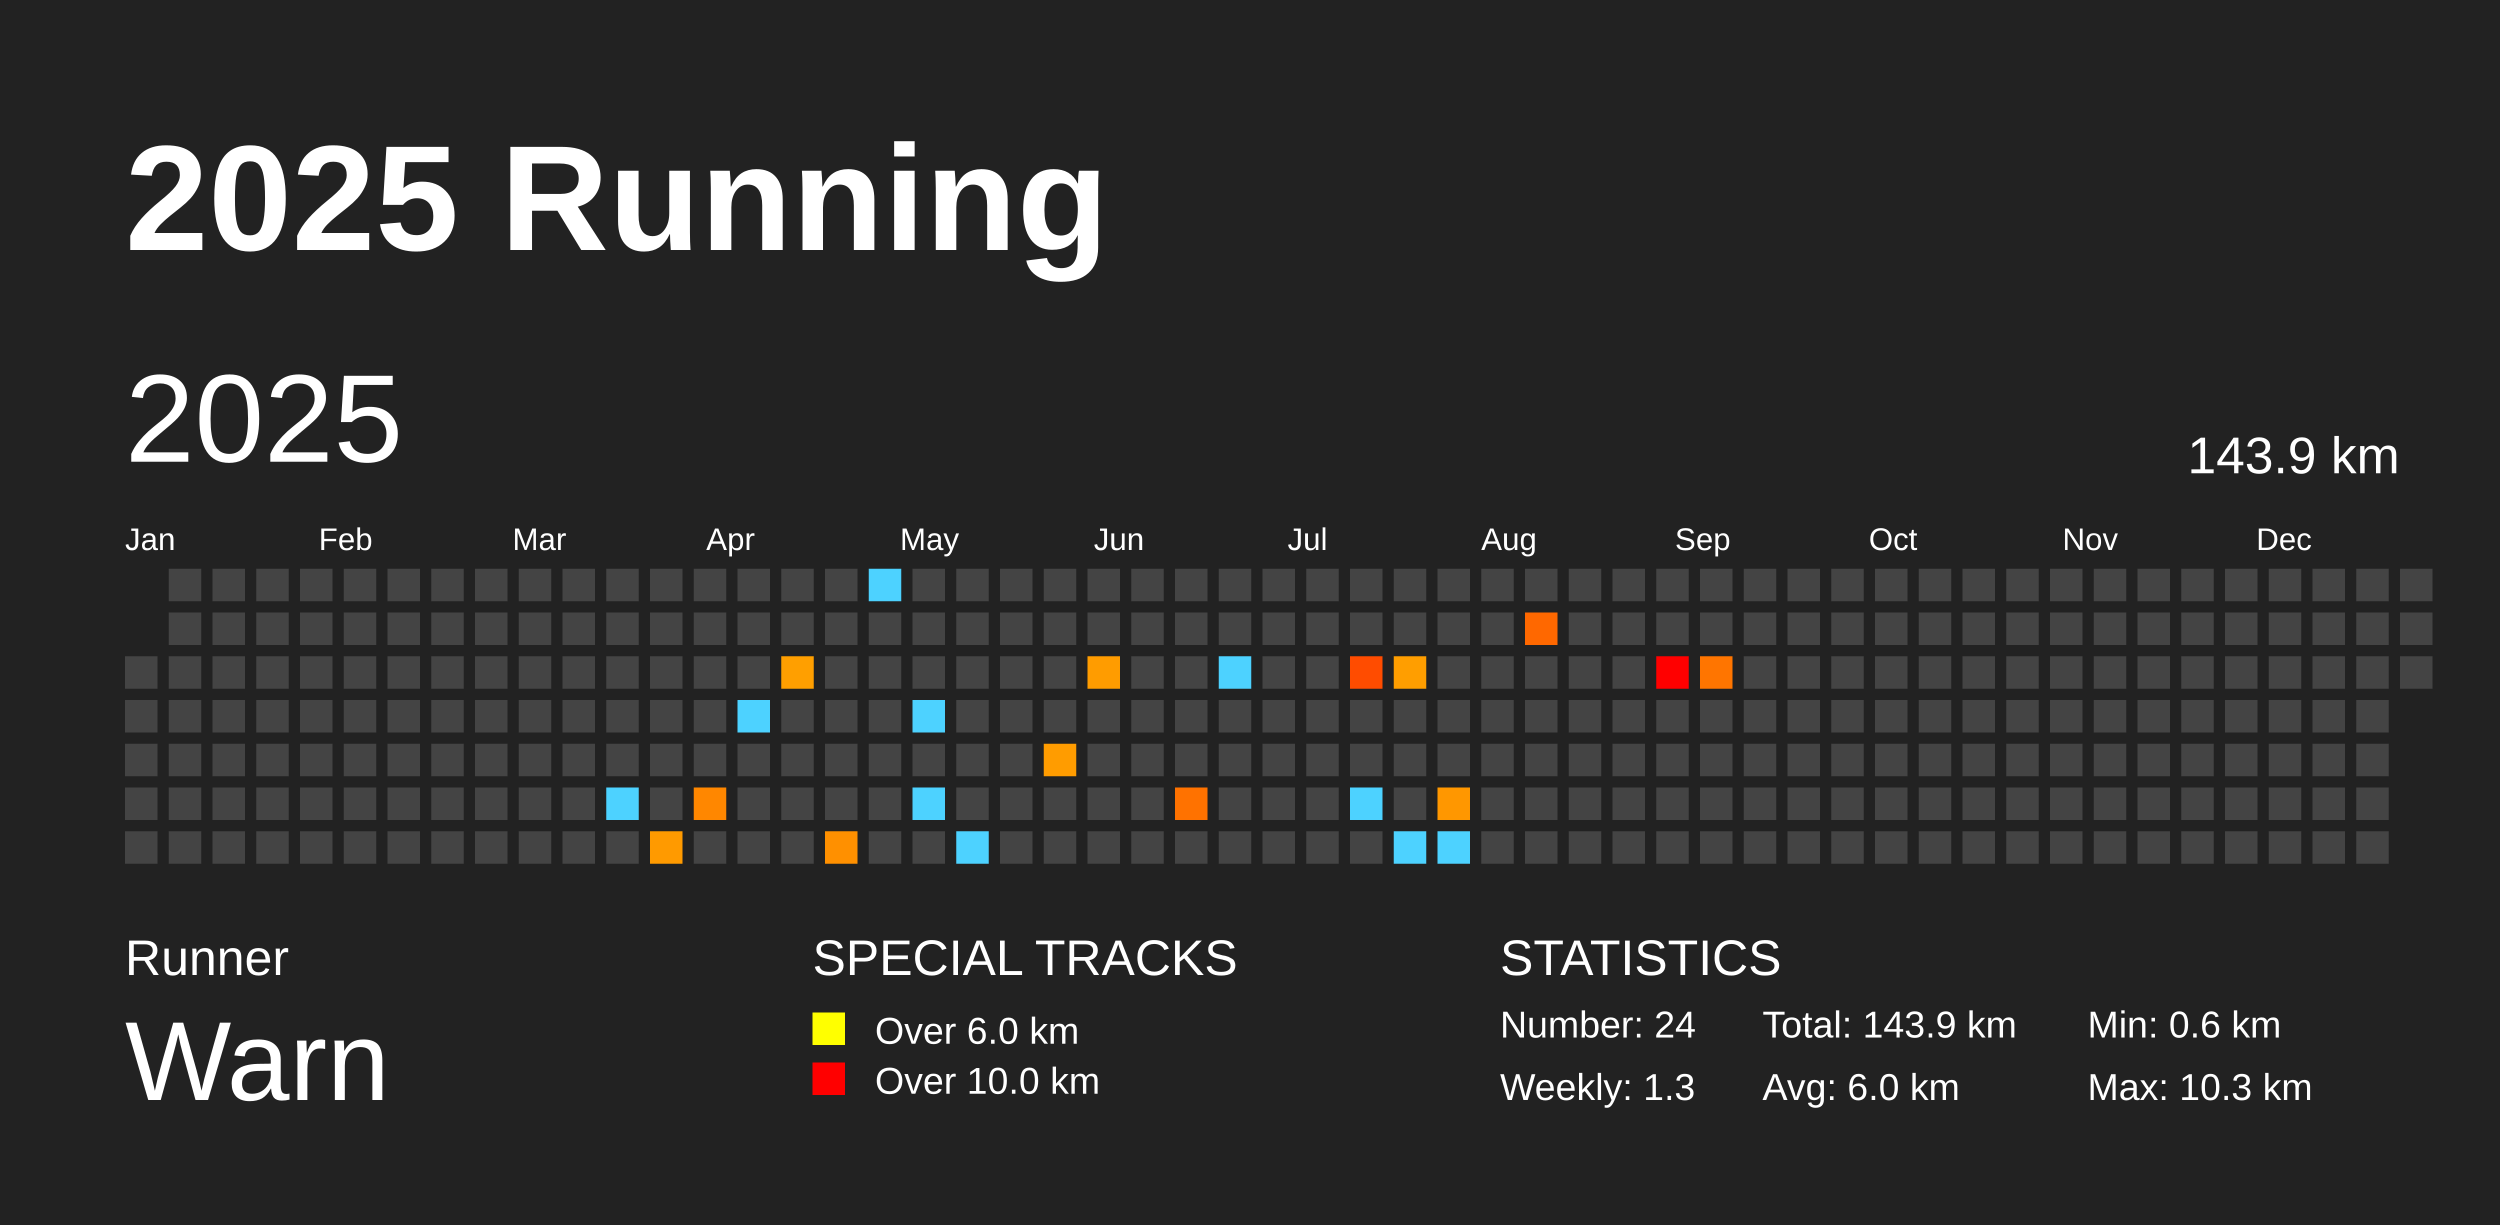
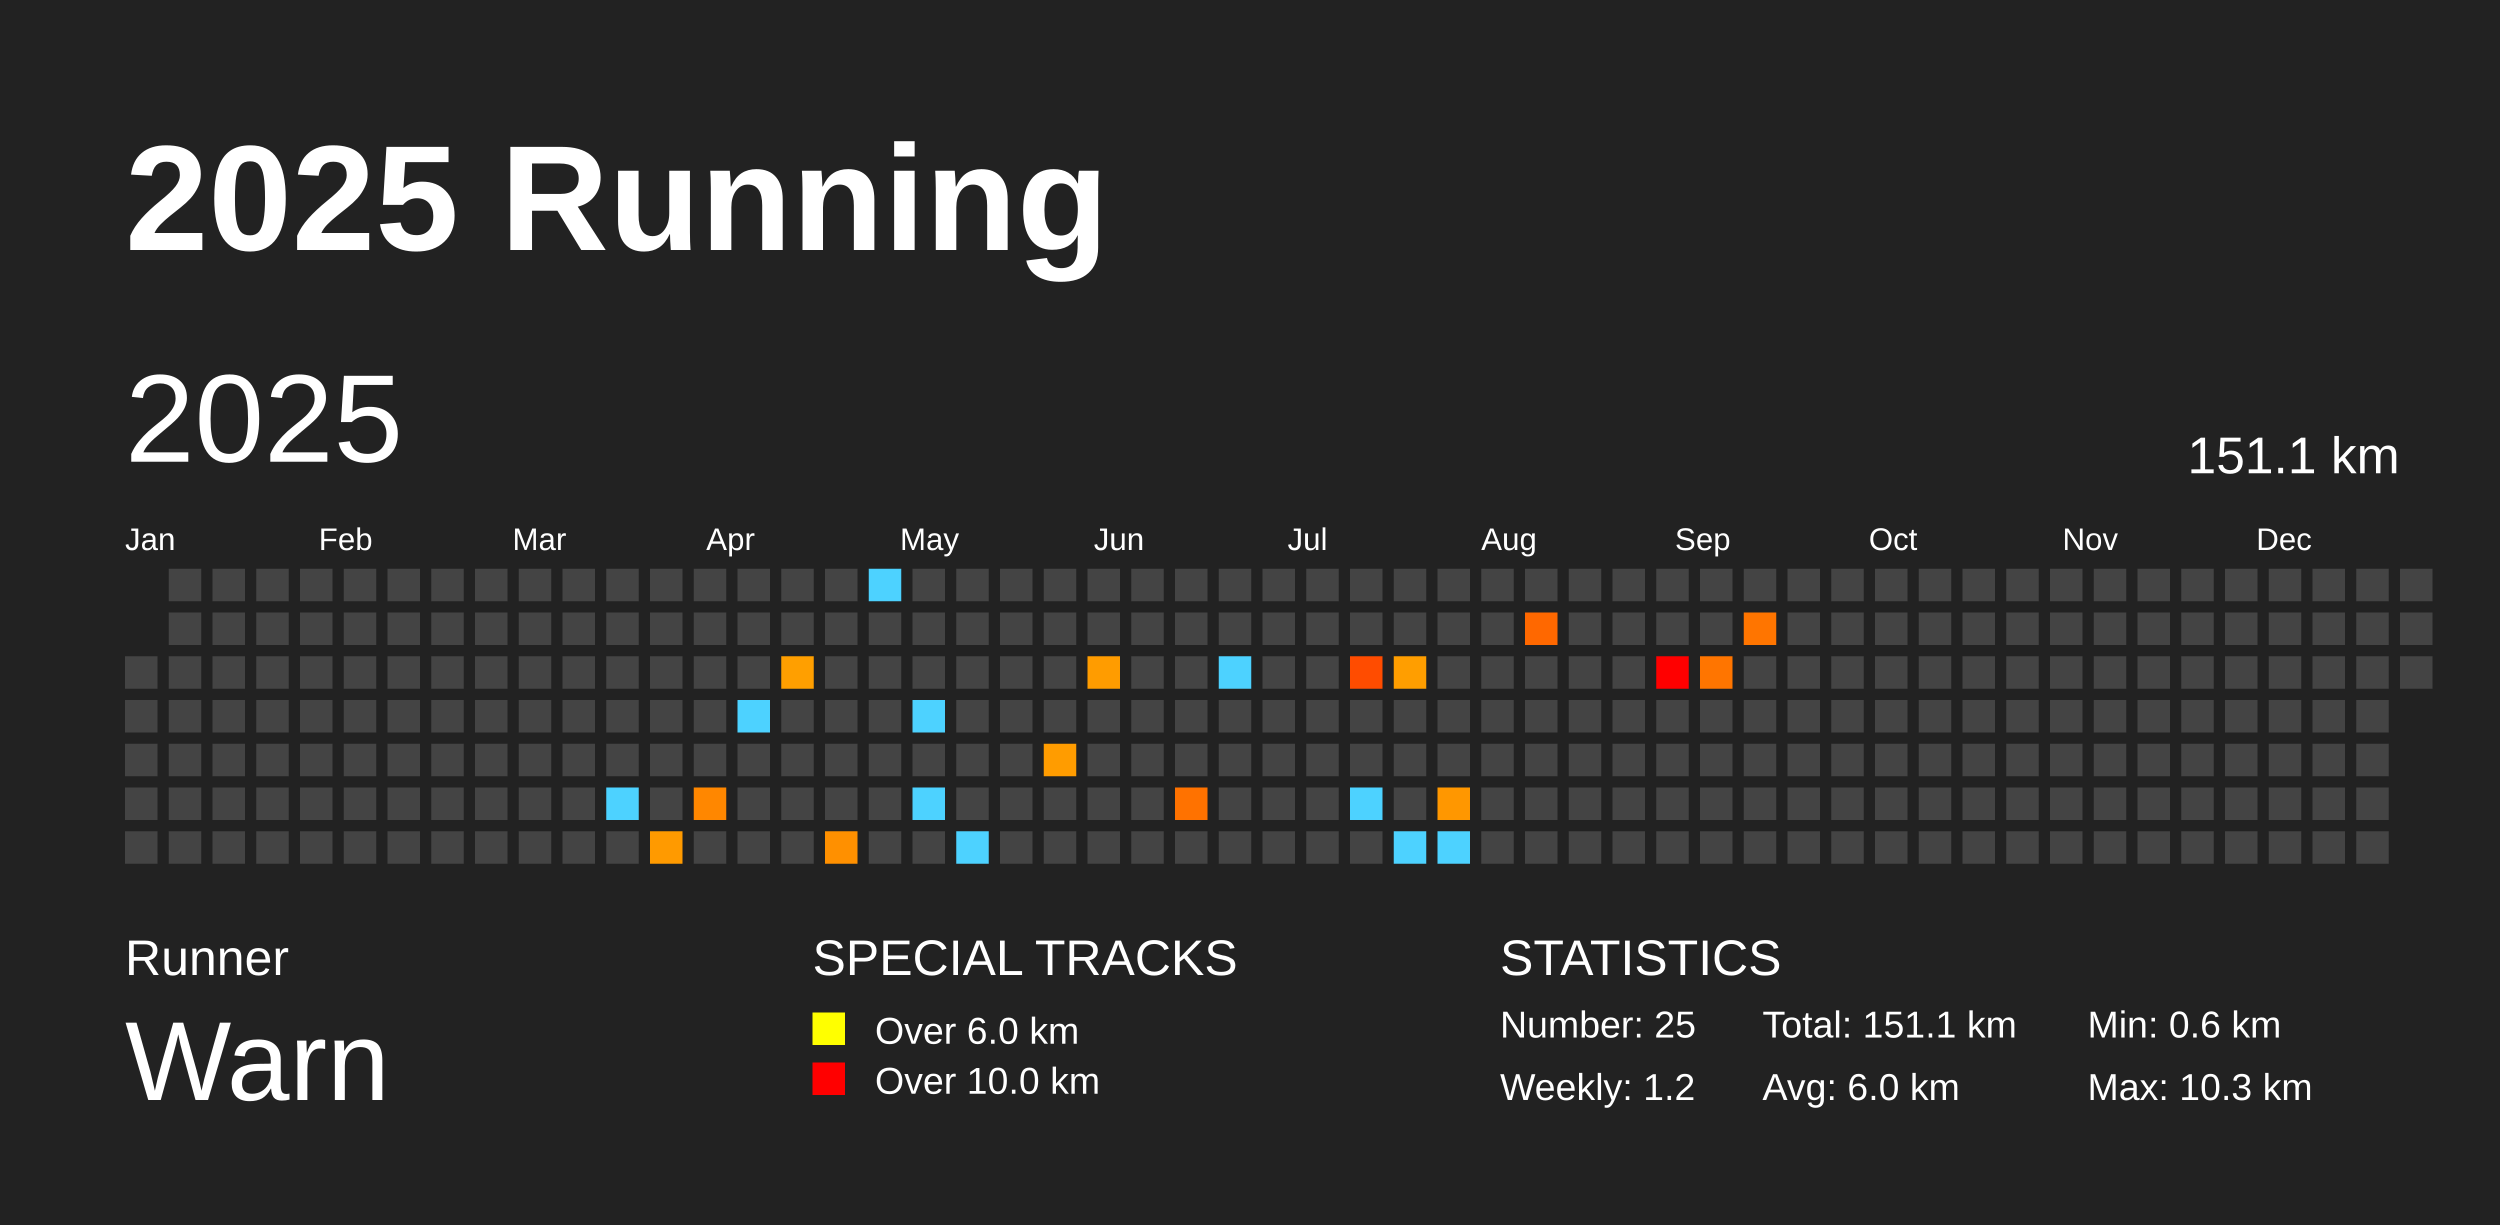
<svg xmlns="http://www.w3.org/2000/svg" baseProfile="full" height="98mm" version="1.1" viewBox="0,0,200,98" width="200mm">
  <defs />
  <rect fill="#222222" height="98" width="200" x="0" y="0" />
  <text fill="#FFFFFF" style="font-size:12px; font-family:Arial; font-weight:bold;" x="10" y="20">2025 Running</text>
  <text fill="#FFFFFF" style="font-size:4px; font-family:Arial" x="10" y="78">Runner</text>
  <text fill="#FFFFFF" style="font-size:9px; font-family:Arial" x="10" y="88">Warn</text>
  <text fill="#FFFFFF" style="font-size:4px; font-family:Arial" x="65" y="78">SPECIAL TRACKS</text>
  <rect fill="yellow" height="2.6" width="2.6" x="65" y="81" />
  <text fill="#FFFFFF" style="font-size:3px; font-family:Arial" x="70" y="83.5">Over 6.0 km</text>
  <rect fill="red" height="2.6" width="2.6" x="65" y="85" />
  <text fill="#FFFFFF" style="font-size:3px; font-family:Arial" x="70" y="87.5">Over 10.0 km</text>
  <text fill="#FFFFFF" style="font-size:4px; font-family:Arial" x="120" y="78">STATISTICS</text>
-   <text fill="#FFFFFF" style="font-size:3px; font-family:Arial" x="120" y="83">Number: 24</text>
-   <text fill="#FFFFFF" style="font-size:3px; font-family:Arial" x="120" y="88">Weekly: 1.3</text>
-   <text fill="#FFFFFF" style="font-size:3px; font-family:Arial" x="141" y="83">Total: 143.9 km</text>
+   <text fill="#FFFFFF" style="font-size:3px; font-family:Arial" x="120" y="83">Number: 25</text>
+   <text fill="#FFFFFF" style="font-size:3px; font-family:Arial" x="120" y="88">Weekly: 1.2</text>
+   <text fill="#FFFFFF" style="font-size:3px; font-family:Arial" x="141" y="83">Total: 151.1 km</text>
  <text fill="#FFFFFF" style="font-size:3px; font-family:Arial" x="141" y="88">Avg: 6.0 km</text>
  <text fill="#FFFFFF" style="font-size:3px; font-family:Arial" x="167" y="83">Min: 0.6 km</text>
  <text fill="#FFFFFF" style="font-size:3px; font-family:Arial" x="167" y="88">Max: 10.3 km</text>
  <text dominant-baseline="hanging" fill="#FFFFFF" style="font-size:10.0px; font-family:Arial;" x="10" y="30">2025</text>
-   <text dominant-baseline="hanging" fill="#FFFFFF" style="font-size:4.125px; font-family:Arial;" x="175" y="35">143.9 km</text>
+   <text dominant-baseline="hanging" fill="#FFFFFF" style="font-size:4.125px; font-family:Arial;" x="175" y="35">151.1 km</text>
  <text fill="#FFFFFF" style="font-size:2.5px; font-family:Arial" x="10.0" y="44">Jan</text>
  <text fill="#FFFFFF" style="font-size:2.5px; font-family:Arial" x="25.5" y="44">Feb</text>
  <text fill="#FFFFFF" style="font-size:2.5px; font-family:Arial" x="41.0" y="44">Mar</text>
  <text fill="#FFFFFF" style="font-size:2.5px; font-family:Arial" x="56.5" y="44">Apr</text>
  <text fill="#FFFFFF" style="font-size:2.5px; font-family:Arial" x="72.0" y="44">May</text>
  <text fill="#FFFFFF" style="font-size:2.5px; font-family:Arial" x="87.5" y="44">Jun</text>
  <text fill="#FFFFFF" style="font-size:2.5px; font-family:Arial" x="103.0" y="44">Jul</text>
  <text fill="#FFFFFF" style="font-size:2.5px; font-family:Arial" x="118.5" y="44">Aug</text>
  <text fill="#FFFFFF" style="font-size:2.5px; font-family:Arial" x="134.0" y="44">Sep</text>
  <text fill="#FFFFFF" style="font-size:2.5px; font-family:Arial" x="149.5" y="44">Oct</text>
  <text fill="#FFFFFF" style="font-size:2.5px; font-family:Arial" x="165.0" y="44">Nov</text>
  <text fill="#FFFFFF" style="font-size:2.5px; font-family:Arial" x="180.5" y="44">Dec</text>
  <rect fill="#444444" height="2.6" width="2.6" x="10.0" y="52.5" />
  <rect fill="#444444" height="2.6" width="2.6" x="10.0" y="56.0" />
  <rect fill="#444444" height="2.6" width="2.6" x="10.0" y="59.5" />
  <rect fill="#444444" height="2.6" width="2.6" x="10.0" y="63.0" />
  <rect fill="#444444" height="2.6" width="2.6" x="10.0" y="66.5" />
  <rect fill="#444444" height="2.6" width="2.6" x="13.5" y="45.5" />
  <rect fill="#444444" height="2.6" width="2.6" x="13.5" y="49.0" />
  <rect fill="#444444" height="2.6" width="2.6" x="13.5" y="52.5" />
  <rect fill="#444444" height="2.6" width="2.6" x="13.5" y="56.0" />
  <rect fill="#444444" height="2.6" width="2.6" x="13.5" y="59.5" />
  <rect fill="#444444" height="2.6" width="2.6" x="13.5" y="63.0" />
  <rect fill="#444444" height="2.6" width="2.6" x="13.5" y="66.5" />
  <rect fill="#444444" height="2.6" width="2.6" x="17.0" y="45.5" />
  <rect fill="#444444" height="2.6" width="2.6" x="17.0" y="49.0" />
  <rect fill="#444444" height="2.6" width="2.6" x="17.0" y="52.5" />
  <rect fill="#444444" height="2.6" width="2.6" x="17.0" y="56.0" />
  <rect fill="#444444" height="2.6" width="2.6" x="17.0" y="59.5" />
  <rect fill="#444444" height="2.6" width="2.6" x="17.0" y="63.0" />
  <rect fill="#444444" height="2.6" width="2.6" x="17.0" y="66.5" />
  <rect fill="#444444" height="2.6" width="2.6" x="20.5" y="45.5" />
  <rect fill="#444444" height="2.6" width="2.6" x="20.5" y="49.0" />
  <rect fill="#444444" height="2.6" width="2.6" x="20.5" y="52.5" />
  <rect fill="#444444" height="2.6" width="2.6" x="20.5" y="56.0" />
  <rect fill="#444444" height="2.6" width="2.6" x="20.5" y="59.5" />
  <rect fill="#444444" height="2.6" width="2.6" x="20.5" y="63.0" />
  <rect fill="#444444" height="2.6" width="2.6" x="20.5" y="66.5" />
  <rect fill="#444444" height="2.6" width="2.6" x="24.0" y="45.5" />
  <rect fill="#444444" height="2.6" width="2.6" x="24.0" y="49.0" />
  <rect fill="#444444" height="2.6" width="2.6" x="24.0" y="52.5" />
  <rect fill="#444444" height="2.6" width="2.6" x="24.0" y="56.0" />
  <rect fill="#444444" height="2.6" width="2.6" x="24.0" y="59.5" />
  <rect fill="#444444" height="2.6" width="2.6" x="24.0" y="63.0" />
  <rect fill="#444444" height="2.6" width="2.6" x="24.0" y="66.5" />
  <rect fill="#444444" height="2.6" width="2.6" x="27.5" y="45.5" />
  <rect fill="#444444" height="2.6" width="2.6" x="27.5" y="49.0" />
  <rect fill="#444444" height="2.6" width="2.6" x="27.5" y="52.5" />
  <rect fill="#444444" height="2.6" width="2.6" x="27.5" y="56.0" />
  <rect fill="#444444" height="2.6" width="2.6" x="27.5" y="59.5" />
  <rect fill="#444444" height="2.6" width="2.6" x="27.5" y="63.0" />
  <rect fill="#444444" height="2.6" width="2.6" x="27.5" y="66.5" />
  <rect fill="#444444" height="2.6" width="2.6" x="31.0" y="45.5" />
  <rect fill="#444444" height="2.6" width="2.6" x="31.0" y="49.0" />
  <rect fill="#444444" height="2.6" width="2.6" x="31.0" y="52.5" />
  <rect fill="#444444" height="2.6" width="2.6" x="31.0" y="56.0" />
  <rect fill="#444444" height="2.6" width="2.6" x="31.0" y="59.5" />
  <rect fill="#444444" height="2.6" width="2.6" x="31.0" y="63.0" />
  <rect fill="#444444" height="2.6" width="2.6" x="31.0" y="66.5" />
  <rect fill="#444444" height="2.6" width="2.6" x="34.5" y="45.5" />
  <rect fill="#444444" height="2.6" width="2.6" x="34.5" y="49.0" />
  <rect fill="#444444" height="2.6" width="2.6" x="34.5" y="52.5" />
  <rect fill="#444444" height="2.6" width="2.6" x="34.5" y="56.0" />
  <rect fill="#444444" height="2.6" width="2.6" x="34.5" y="59.5" />
  <rect fill="#444444" height="2.6" width="2.6" x="34.5" y="63.0" />
  <rect fill="#444444" height="2.6" width="2.6" x="34.5" y="66.5" />
  <rect fill="#444444" height="2.6" width="2.6" x="38.0" y="45.5" />
  <rect fill="#444444" height="2.6" width="2.6" x="38.0" y="49.0" />
  <rect fill="#444444" height="2.6" width="2.6" x="38.0" y="52.5" />
  <rect fill="#444444" height="2.6" width="2.6" x="38.0" y="56.0" />
  <rect fill="#444444" height="2.6" width="2.6" x="38.0" y="59.5" />
  <rect fill="#444444" height="2.6" width="2.6" x="38.0" y="63.0" />
  <rect fill="#444444" height="2.6" width="2.6" x="38.0" y="66.5" />
  <rect fill="#444444" height="2.6" width="2.6" x="41.5" y="45.5" />
  <rect fill="#444444" height="2.6" width="2.6" x="41.5" y="49.0" />
  <rect fill="#444444" height="2.6" width="2.6" x="41.5" y="52.5" />
  <rect fill="#444444" height="2.6" width="2.6" x="41.5" y="56.0" />
  <rect fill="#444444" height="2.6" width="2.6" x="41.5" y="59.5" />
  <rect fill="#444444" height="2.6" width="2.6" x="41.5" y="63.0" />
  <rect fill="#444444" height="2.6" width="2.6" x="41.5" y="66.5" />
  <rect fill="#444444" height="2.6" width="2.6" x="45.0" y="45.5" />
  <rect fill="#444444" height="2.6" width="2.6" x="45.0" y="49.0" />
  <rect fill="#444444" height="2.6" width="2.6" x="45.0" y="52.5" />
  <rect fill="#444444" height="2.6" width="2.6" x="45.0" y="56.0" />
  <rect fill="#444444" height="2.6" width="2.6" x="45.0" y="59.5" />
  <rect fill="#444444" height="2.6" width="2.6" x="45.0" y="63.0" />
  <rect fill="#444444" height="2.6" width="2.6" x="45.0" y="66.5" />
  <rect fill="#444444" height="2.6" width="2.6" x="48.5" y="45.5" />
  <rect fill="#444444" height="2.6" width="2.6" x="48.5" y="49.0" />
  <rect fill="#444444" height="2.6" width="2.6" x="48.5" y="52.5" />
  <rect fill="#444444" height="2.6" width="2.6" x="48.5" y="56.0" />
  <rect fill="#444444" height="2.6" width="2.6" x="48.5" y="59.5" />
  <rect fill="#4dd2ff" height="2.6" width="2.6" x="48.5" y="63.0" />
  <rect fill="#444444" height="2.6" width="2.6" x="48.5" y="66.5" />
  <rect fill="#444444" height="2.6" width="2.6" x="52.0" y="45.5" />
  <rect fill="#444444" height="2.6" width="2.6" x="52.0" y="49.0" />
  <rect fill="#444444" height="2.6" width="2.6" x="52.0" y="52.5" />
  <rect fill="#444444" height="2.6" width="2.6" x="52.0" y="56.0" />
  <rect fill="#444444" height="2.6" width="2.6" x="52.0" y="59.5" />
  <rect fill="#444444" height="2.6" width="2.6" x="52.0" y="63.0" />
  <rect fill="#ff9a00" height="2.6" width="2.6" x="52.0" y="66.5" />
  <rect fill="#444444" height="2.6" width="2.6" x="55.5" y="45.5" />
  <rect fill="#444444" height="2.6" width="2.6" x="55.5" y="49.0" />
  <rect fill="#444444" height="2.6" width="2.6" x="55.5" y="52.5" />
  <rect fill="#444444" height="2.6" width="2.6" x="55.5" y="56.0" />
  <rect fill="#444444" height="2.6" width="2.6" x="55.5" y="59.5" />
  <rect fill="#ff8700" height="2.6" width="2.6" x="55.5" y="63.0" />
  <rect fill="#444444" height="2.6" width="2.6" x="55.5" y="66.5" />
  <rect fill="#444444" height="2.6" width="2.6" x="59.0" y="45.5" />
  <rect fill="#444444" height="2.6" width="2.6" x="59.0" y="49.0" />
  <rect fill="#444444" height="2.6" width="2.6" x="59.0" y="52.5" />
  <rect fill="#4dd2ff" height="2.6" width="2.6" x="59.0" y="56.0" />
  <rect fill="#444444" height="2.6" width="2.6" x="59.0" y="59.5" />
  <rect fill="#444444" height="2.6" width="2.6" x="59.0" y="63.0" />
  <rect fill="#444444" height="2.6" width="2.6" x="59.0" y="66.5" />
  <rect fill="#444444" height="2.6" width="2.6" x="62.5" y="45.5" />
  <rect fill="#444444" height="2.6" width="2.6" x="62.5" y="49.0" />
  <rect fill="#ff9f00" height="2.6" width="2.6" x="62.5" y="52.5" />
  <rect fill="#444444" height="2.6" width="2.6" x="62.5" y="56.0" />
  <rect fill="#444444" height="2.6" width="2.6" x="62.5" y="59.5" />
  <rect fill="#444444" height="2.6" width="2.6" x="62.5" y="63.0" />
  <rect fill="#444444" height="2.6" width="2.6" x="62.5" y="66.5" />
  <rect fill="#444444" height="2.6" width="2.6" x="66.0" y="45.5" />
  <rect fill="#444444" height="2.6" width="2.6" x="66.0" y="49.0" />
  <rect fill="#444444" height="2.6" width="2.6" x="66.0" y="52.5" />
  <rect fill="#444444" height="2.6" width="2.6" x="66.0" y="56.0" />
  <rect fill="#444444" height="2.6" width="2.6" x="66.0" y="59.5" />
  <rect fill="#444444" height="2.6" width="2.6" x="66.0" y="63.0" />
  <rect fill="#ff9000" height="2.6" width="2.6" x="66.0" y="66.5" />
  <rect fill="#4dd2ff" height="2.6" width="2.6" x="69.5" y="45.5" />
  <rect fill="#444444" height="2.6" width="2.6" x="69.5" y="49.0" />
  <rect fill="#444444" height="2.6" width="2.6" x="69.5" y="52.5" />
  <rect fill="#444444" height="2.6" width="2.6" x="69.5" y="56.0" />
  <rect fill="#444444" height="2.6" width="2.6" x="69.5" y="59.5" />
  <rect fill="#444444" height="2.6" width="2.6" x="69.5" y="63.0" />
  <rect fill="#444444" height="2.6" width="2.6" x="69.5" y="66.5" />
  <rect fill="#444444" height="2.6" width="2.6" x="73.0" y="45.5" />
  <rect fill="#444444" height="2.6" width="2.6" x="73.0" y="49.0" />
  <rect fill="#444444" height="2.6" width="2.6" x="73.0" y="52.5" />
  <rect fill="#4dd2ff" height="2.6" width="2.6" x="73.0" y="56.0" />
  <rect fill="#444444" height="2.6" width="2.6" x="73.0" y="59.5" />
  <rect fill="#4dd2ff" height="2.6" width="2.6" x="73.0" y="63.0" />
  <rect fill="#444444" height="2.6" width="2.6" x="73.0" y="66.5" />
  <rect fill="#444444" height="2.6" width="2.6" x="76.5" y="45.5" />
  <rect fill="#444444" height="2.6" width="2.6" x="76.5" y="49.0" />
  <rect fill="#444444" height="2.6" width="2.6" x="76.5" y="52.5" />
  <rect fill="#444444" height="2.6" width="2.6" x="76.5" y="56.0" />
  <rect fill="#444444" height="2.6" width="2.6" x="76.5" y="59.5" />
  <rect fill="#444444" height="2.6" width="2.6" x="76.5" y="63.0" />
  <rect fill="#4dd2ff" height="2.6" width="2.6" x="76.5" y="66.5" />
  <rect fill="#444444" height="2.6" width="2.6" x="80.0" y="45.5" />
  <rect fill="#444444" height="2.6" width="2.6" x="80.0" y="49.0" />
  <rect fill="#444444" height="2.6" width="2.6" x="80.0" y="52.5" />
  <rect fill="#444444" height="2.6" width="2.6" x="80.0" y="56.0" />
  <rect fill="#444444" height="2.6" width="2.6" x="80.0" y="59.5" />
  <rect fill="#444444" height="2.6" width="2.6" x="80.0" y="63.0" />
  <rect fill="#444444" height="2.6" width="2.6" x="80.0" y="66.5" />
  <rect fill="#444444" height="2.6" width="2.6" x="83.5" y="45.5" />
  <rect fill="#444444" height="2.6" width="2.6" x="83.5" y="49.0" />
  <rect fill="#444444" height="2.6" width="2.6" x="83.5" y="52.5" />
  <rect fill="#444444" height="2.6" width="2.6" x="83.5" y="56.0" />
  <rect fill="#ff9c00" height="2.6" width="2.6" x="83.5" y="59.5" />
  <rect fill="#444444" height="2.6" width="2.6" x="83.5" y="63.0" />
  <rect fill="#444444" height="2.6" width="2.6" x="83.5" y="66.5" />
  <rect fill="#444444" height="2.6" width="2.6" x="87.0" y="45.5" />
  <rect fill="#444444" height="2.6" width="2.6" x="87.0" y="49.0" />
  <rect fill="#ff9c00" height="2.6" width="2.6" x="87.0" y="52.5" />
  <rect fill="#444444" height="2.6" width="2.6" x="87.0" y="56.0" />
  <rect fill="#444444" height="2.6" width="2.6" x="87.0" y="59.5" />
  <rect fill="#444444" height="2.6" width="2.6" x="87.0" y="63.0" />
  <rect fill="#444444" height="2.6" width="2.6" x="87.0" y="66.5" />
  <rect fill="#444444" height="2.6" width="2.6" x="90.5" y="45.5" />
  <rect fill="#444444" height="2.6" width="2.6" x="90.5" y="49.0" />
  <rect fill="#444444" height="2.6" width="2.6" x="90.5" y="52.5" />
  <rect fill="#444444" height="2.6" width="2.6" x="90.5" y="56.0" />
  <rect fill="#444444" height="2.6" width="2.6" x="90.5" y="59.5" />
  <rect fill="#444444" height="2.6" width="2.6" x="90.5" y="63.0" />
  <rect fill="#444444" height="2.6" width="2.6" x="90.5" y="66.5" />
  <rect fill="#444444" height="2.6" width="2.6" x="94.0" y="45.5" />
  <rect fill="#444444" height="2.6" width="2.6" x="94.0" y="49.0" />
  <rect fill="#444444" height="2.6" width="2.6" x="94.0" y="52.5" />
  <rect fill="#444444" height="2.6" width="2.6" x="94.0" y="56.0" />
  <rect fill="#444444" height="2.6" width="2.6" x="94.0" y="59.5" />
  <rect fill="#ff7200" height="2.6" width="2.6" x="94.0" y="63.0" />
  <rect fill="#444444" height="2.6" width="2.6" x="94.0" y="66.5" />
  <rect fill="#444444" height="2.6" width="2.6" x="97.5" y="45.5" />
  <rect fill="#444444" height="2.6" width="2.6" x="97.5" y="49.0" />
  <rect fill="#4dd2ff" height="2.6" width="2.6" x="97.5" y="52.5" />
  <rect fill="#444444" height="2.6" width="2.6" x="97.5" y="56.0" />
  <rect fill="#444444" height="2.6" width="2.6" x="97.5" y="59.5" />
  <rect fill="#444444" height="2.6" width="2.6" x="97.5" y="63.0" />
  <rect fill="#444444" height="2.6" width="2.6" x="97.5" y="66.5" />
  <rect fill="#444444" height="2.6" width="2.6" x="101.0" y="45.5" />
  <rect fill="#444444" height="2.6" width="2.6" x="101.0" y="49.0" />
  <rect fill="#444444" height="2.6" width="2.6" x="101.0" y="52.5" />
  <rect fill="#444444" height="2.6" width="2.6" x="101.0" y="56.0" />
  <rect fill="#444444" height="2.6" width="2.6" x="101.0" y="59.5" />
  <rect fill="#444444" height="2.6" width="2.6" x="101.0" y="63.0" />
  <rect fill="#444444" height="2.6" width="2.6" x="101.0" y="66.5" />
  <rect fill="#444444" height="2.6" width="2.6" x="104.5" y="45.5" />
  <rect fill="#444444" height="2.6" width="2.6" x="104.5" y="49.0" />
  <rect fill="#444444" height="2.6" width="2.6" x="104.5" y="52.5" />
  <rect fill="#444444" height="2.6" width="2.6" x="104.5" y="56.0" />
  <rect fill="#444444" height="2.6" width="2.6" x="104.5" y="59.5" />
  <rect fill="#444444" height="2.6" width="2.6" x="104.5" y="63.0" />
  <rect fill="#444444" height="2.6" width="2.6" x="104.5" y="66.5" />
  <rect fill="#444444" height="2.6" width="2.6" x="108.0" y="45.5" />
  <rect fill="#444444" height="2.6" width="2.6" x="108.0" y="49.0" />
  <rect fill="#ff4c00" height="2.6" width="2.6" x="108.0" y="52.5" />
  <rect fill="#444444" height="2.6" width="2.6" x="108.0" y="56.0" />
  <rect fill="#444444" height="2.6" width="2.6" x="108.0" y="59.5" />
  <rect fill="#4dd2ff" height="2.6" width="2.6" x="108.0" y="63.0" />
  <rect fill="#444444" height="2.6" width="2.6" x="108.0" y="66.5" />
  <rect fill="#444444" height="2.6" width="2.6" x="111.5" y="45.5" />
  <rect fill="#444444" height="2.6" width="2.6" x="111.5" y="49.0" />
  <rect fill="#ff9e00" height="2.6" width="2.6" x="111.5" y="52.5" />
  <rect fill="#444444" height="2.6" width="2.6" x="111.5" y="56.0" />
  <rect fill="#444444" height="2.6" width="2.6" x="111.5" y="59.5" />
  <rect fill="#444444" height="2.6" width="2.6" x="111.5" y="63.0" />
  <rect fill="#4dd2ff" height="2.6" width="2.6" x="111.5" y="66.5" />
  <rect fill="#444444" height="2.6" width="2.6" x="115.0" y="45.5" />
  <rect fill="#444444" height="2.6" width="2.6" x="115.0" y="49.0" />
  <rect fill="#444444" height="2.6" width="2.6" x="115.0" y="52.5" />
  <rect fill="#444444" height="2.6" width="2.6" x="115.0" y="56.0" />
  <rect fill="#444444" height="2.6" width="2.6" x="115.0" y="59.5" />
  <rect fill="#ff9700" height="2.6" width="2.6" x="115.0" y="63.0" />
  <rect fill="#4dd2ff" height="2.6" width="2.6" x="115.0" y="66.5" />
  <rect fill="#444444" height="2.6" width="2.6" x="118.5" y="45.5" />
  <rect fill="#444444" height="2.6" width="2.6" x="118.5" y="49.0" />
  <rect fill="#444444" height="2.6" width="2.6" x="118.5" y="52.5" />
  <rect fill="#444444" height="2.6" width="2.6" x="118.5" y="56.0" />
  <rect fill="#444444" height="2.6" width="2.6" x="118.5" y="59.5" />
  <rect fill="#444444" height="2.6" width="2.6" x="118.5" y="63.0" />
  <rect fill="#444444" height="2.6" width="2.6" x="118.5" y="66.5" />
  <rect fill="#444444" height="2.6" width="2.6" x="122.0" y="45.5" />
  <rect fill="#ff6800" height="2.6" width="2.6" x="122.0" y="49.0" />
  <rect fill="#444444" height="2.6" width="2.6" x="122.0" y="52.5" />
  <rect fill="#444444" height="2.6" width="2.6" x="122.0" y="56.0" />
  <rect fill="#444444" height="2.6" width="2.6" x="122.0" y="59.5" />
  <rect fill="#444444" height="2.6" width="2.6" x="122.0" y="63.0" />
  <rect fill="#444444" height="2.6" width="2.6" x="122.0" y="66.5" />
  <rect fill="#444444" height="2.6" width="2.6" x="125.5" y="45.5" />
  <rect fill="#444444" height="2.6" width="2.6" x="125.5" y="49.0" />
  <rect fill="#444444" height="2.6" width="2.6" x="125.5" y="52.5" />
  <rect fill="#444444" height="2.6" width="2.6" x="125.5" y="56.0" />
  <rect fill="#444444" height="2.6" width="2.6" x="125.5" y="59.5" />
  <rect fill="#444444" height="2.6" width="2.6" x="125.5" y="63.0" />
  <rect fill="#444444" height="2.6" width="2.6" x="125.5" y="66.5" />
  <rect fill="#444444" height="2.6" width="2.6" x="129.0" y="45.5" />
  <rect fill="#444444" height="2.6" width="2.6" x="129.0" y="49.0" />
  <rect fill="#444444" height="2.6" width="2.6" x="129.0" y="52.5" />
  <rect fill="#444444" height="2.6" width="2.6" x="129.0" y="56.0" />
  <rect fill="#444444" height="2.6" width="2.6" x="129.0" y="59.5" />
  <rect fill="#444444" height="2.6" width="2.6" x="129.0" y="63.0" />
  <rect fill="#444444" height="2.6" width="2.6" x="129.0" y="66.5" />
  <rect fill="#444444" height="2.6" width="2.6" x="132.5" y="45.5" />
  <rect fill="#444444" height="2.6" width="2.6" x="132.5" y="49.0" />
  <rect fill="red" height="2.6" width="2.6" x="132.5" y="52.5" />
  <rect fill="#444444" height="2.6" width="2.6" x="132.5" y="56.0" />
  <rect fill="#444444" height="2.6" width="2.6" x="132.5" y="59.5" />
  <rect fill="#444444" height="2.6" width="2.6" x="132.5" y="63.0" />
  <rect fill="#444444" height="2.6" width="2.6" x="132.5" y="66.5" />
  <rect fill="#444444" height="2.6" width="2.6" x="136.0" y="45.5" />
  <rect fill="#444444" height="2.6" width="2.6" x="136.0" y="49.0" />
  <rect fill="#ff7500" height="2.6" width="2.6" x="136.0" y="52.5" />
  <rect fill="#444444" height="2.6" width="2.6" x="136.0" y="56.0" />
  <rect fill="#444444" height="2.6" width="2.6" x="136.0" y="59.5" />
  <rect fill="#444444" height="2.6" width="2.6" x="136.0" y="63.0" />
  <rect fill="#444444" height="2.6" width="2.6" x="136.0" y="66.5" />
  <rect fill="#444444" height="2.6" width="2.6" x="139.5" y="45.5" />
-   <rect fill="#444444" height="2.6" width="2.6" x="139.5" y="49.0" />
+   <rect fill="#ff7500" height="2.6" width="2.6" x="139.5" y="49.0" />
  <rect fill="#444444" height="2.6" width="2.6" x="139.5" y="52.5" />
  <rect fill="#444444" height="2.6" width="2.6" x="139.5" y="56.0" />
  <rect fill="#444444" height="2.6" width="2.6" x="139.5" y="59.5" />
  <rect fill="#444444" height="2.6" width="2.6" x="139.5" y="63.0" />
  <rect fill="#444444" height="2.6" width="2.6" x="139.5" y="66.5" />
  <rect fill="#444444" height="2.6" width="2.6" x="143.0" y="45.5" />
  <rect fill="#444444" height="2.6" width="2.6" x="143.0" y="49.0" />
  <rect fill="#444444" height="2.6" width="2.6" x="143.0" y="52.5" />
  <rect fill="#444444" height="2.6" width="2.6" x="143.0" y="56.0" />
  <rect fill="#444444" height="2.6" width="2.6" x="143.0" y="59.5" />
  <rect fill="#444444" height="2.6" width="2.6" x="143.0" y="63.0" />
  <rect fill="#444444" height="2.6" width="2.6" x="143.0" y="66.5" />
  <rect fill="#444444" height="2.6" width="2.6" x="146.5" y="45.5" />
  <rect fill="#444444" height="2.6" width="2.6" x="146.5" y="49.0" />
  <rect fill="#444444" height="2.6" width="2.6" x="146.5" y="52.5" />
  <rect fill="#444444" height="2.6" width="2.6" x="146.5" y="56.0" />
  <rect fill="#444444" height="2.6" width="2.6" x="146.5" y="59.5" />
  <rect fill="#444444" height="2.6" width="2.6" x="146.5" y="63.0" />
  <rect fill="#444444" height="2.6" width="2.6" x="146.5" y="66.5" />
  <rect fill="#444444" height="2.6" width="2.6" x="150.0" y="45.5" />
  <rect fill="#444444" height="2.6" width="2.6" x="150.0" y="49.0" />
  <rect fill="#444444" height="2.6" width="2.6" x="150.0" y="52.5" />
  <rect fill="#444444" height="2.6" width="2.6" x="150.0" y="56.0" />
  <rect fill="#444444" height="2.6" width="2.6" x="150.0" y="59.5" />
  <rect fill="#444444" height="2.6" width="2.6" x="150.0" y="63.0" />
  <rect fill="#444444" height="2.6" width="2.6" x="150.0" y="66.5" />
  <rect fill="#444444" height="2.6" width="2.6" x="153.5" y="45.5" />
  <rect fill="#444444" height="2.6" width="2.6" x="153.5" y="49.0" />
  <rect fill="#444444" height="2.6" width="2.6" x="153.5" y="52.5" />
  <rect fill="#444444" height="2.6" width="2.6" x="153.5" y="56.0" />
  <rect fill="#444444" height="2.6" width="2.6" x="153.5" y="59.5" />
  <rect fill="#444444" height="2.6" width="2.6" x="153.5" y="63.0" />
  <rect fill="#444444" height="2.6" width="2.6" x="153.5" y="66.5" />
  <rect fill="#444444" height="2.6" width="2.6" x="157.0" y="45.5" />
  <rect fill="#444444" height="2.6" width="2.6" x="157.0" y="49.0" />
  <rect fill="#444444" height="2.6" width="2.6" x="157.0" y="52.5" />
  <rect fill="#444444" height="2.6" width="2.6" x="157.0" y="56.0" />
  <rect fill="#444444" height="2.6" width="2.6" x="157.0" y="59.5" />
  <rect fill="#444444" height="2.6" width="2.6" x="157.0" y="63.0" />
  <rect fill="#444444" height="2.6" width="2.6" x="157.0" y="66.5" />
  <rect fill="#444444" height="2.6" width="2.6" x="160.5" y="45.5" />
  <rect fill="#444444" height="2.6" width="2.6" x="160.5" y="49.0" />
  <rect fill="#444444" height="2.6" width="2.6" x="160.5" y="52.5" />
  <rect fill="#444444" height="2.6" width="2.6" x="160.5" y="56.0" />
  <rect fill="#444444" height="2.6" width="2.6" x="160.5" y="59.5" />
  <rect fill="#444444" height="2.6" width="2.6" x="160.5" y="63.0" />
  <rect fill="#444444" height="2.6" width="2.6" x="160.5" y="66.5" />
  <rect fill="#444444" height="2.6" width="2.6" x="164.0" y="45.5" />
  <rect fill="#444444" height="2.6" width="2.6" x="164.0" y="49.0" />
  <rect fill="#444444" height="2.6" width="2.6" x="164.0" y="52.5" />
  <rect fill="#444444" height="2.6" width="2.6" x="164.0" y="56.0" />
  <rect fill="#444444" height="2.6" width="2.6" x="164.0" y="59.5" />
  <rect fill="#444444" height="2.6" width="2.6" x="164.0" y="63.0" />
  <rect fill="#444444" height="2.6" width="2.6" x="164.0" y="66.5" />
  <rect fill="#444444" height="2.6" width="2.6" x="167.5" y="45.5" />
  <rect fill="#444444" height="2.6" width="2.6" x="167.5" y="49.0" />
  <rect fill="#444444" height="2.6" width="2.6" x="167.5" y="52.5" />
  <rect fill="#444444" height="2.6" width="2.6" x="167.5" y="56.0" />
  <rect fill="#444444" height="2.6" width="2.6" x="167.5" y="59.5" />
  <rect fill="#444444" height="2.6" width="2.6" x="167.5" y="63.0" />
  <rect fill="#444444" height="2.6" width="2.6" x="167.5" y="66.5" />
  <rect fill="#444444" height="2.6" width="2.6" x="171.0" y="45.5" />
  <rect fill="#444444" height="2.6" width="2.6" x="171.0" y="49.0" />
  <rect fill="#444444" height="2.6" width="2.6" x="171.0" y="52.5" />
  <rect fill="#444444" height="2.6" width="2.6" x="171.0" y="56.0" />
  <rect fill="#444444" height="2.6" width="2.6" x="171.0" y="59.5" />
  <rect fill="#444444" height="2.6" width="2.6" x="171.0" y="63.0" />
  <rect fill="#444444" height="2.6" width="2.6" x="171.0" y="66.5" />
  <rect fill="#444444" height="2.6" width="2.6" x="174.5" y="45.5" />
  <rect fill="#444444" height="2.6" width="2.6" x="174.5" y="49.0" />
  <rect fill="#444444" height="2.6" width="2.6" x="174.5" y="52.5" />
  <rect fill="#444444" height="2.6" width="2.6" x="174.5" y="56.0" />
  <rect fill="#444444" height="2.6" width="2.6" x="174.5" y="59.5" />
  <rect fill="#444444" height="2.6" width="2.6" x="174.5" y="63.0" />
  <rect fill="#444444" height="2.6" width="2.6" x="174.5" y="66.5" />
  <rect fill="#444444" height="2.6" width="2.6" x="178.0" y="45.5" />
  <rect fill="#444444" height="2.6" width="2.6" x="178.0" y="49.0" />
  <rect fill="#444444" height="2.6" width="2.6" x="178.0" y="52.5" />
  <rect fill="#444444" height="2.6" width="2.6" x="178.0" y="56.0" />
  <rect fill="#444444" height="2.6" width="2.6" x="178.0" y="59.5" />
  <rect fill="#444444" height="2.6" width="2.6" x="178.0" y="63.0" />
  <rect fill="#444444" height="2.6" width="2.6" x="178.0" y="66.5" />
  <rect fill="#444444" height="2.6" width="2.6" x="181.5" y="45.5" />
  <rect fill="#444444" height="2.6" width="2.6" x="181.5" y="49.0" />
  <rect fill="#444444" height="2.6" width="2.6" x="181.5" y="52.5" />
  <rect fill="#444444" height="2.6" width="2.6" x="181.5" y="56.0" />
  <rect fill="#444444" height="2.6" width="2.6" x="181.5" y="59.5" />
  <rect fill="#444444" height="2.6" width="2.6" x="181.5" y="63.0" />
  <rect fill="#444444" height="2.6" width="2.6" x="181.5" y="66.5" />
  <rect fill="#444444" height="2.6" width="2.6" x="185.0" y="45.5" />
  <rect fill="#444444" height="2.6" width="2.6" x="185.0" y="49.0" />
  <rect fill="#444444" height="2.6" width="2.6" x="185.0" y="52.5" />
  <rect fill="#444444" height="2.6" width="2.6" x="185.0" y="56.0" />
  <rect fill="#444444" height="2.6" width="2.6" x="185.0" y="59.5" />
  <rect fill="#444444" height="2.6" width="2.6" x="185.0" y="63.0" />
  <rect fill="#444444" height="2.6" width="2.6" x="185.0" y="66.5" />
  <rect fill="#444444" height="2.6" width="2.6" x="188.5" y="45.5" />
  <rect fill="#444444" height="2.6" width="2.6" x="188.5" y="49.0" />
  <rect fill="#444444" height="2.6" width="2.6" x="188.5" y="52.5" />
  <rect fill="#444444" height="2.6" width="2.6" x="188.5" y="56.0" />
  <rect fill="#444444" height="2.6" width="2.6" x="188.5" y="59.5" />
  <rect fill="#444444" height="2.6" width="2.6" x="188.5" y="63.0" />
  <rect fill="#444444" height="2.6" width="2.6" x="188.5" y="66.5" />
  <rect fill="#444444" height="2.6" width="2.6" x="192.0" y="45.5" />
  <rect fill="#444444" height="2.6" width="2.6" x="192.0" y="49.0" />
  <rect fill="#444444" height="2.6" width="2.6" x="192.0" y="52.5" />
</svg>
